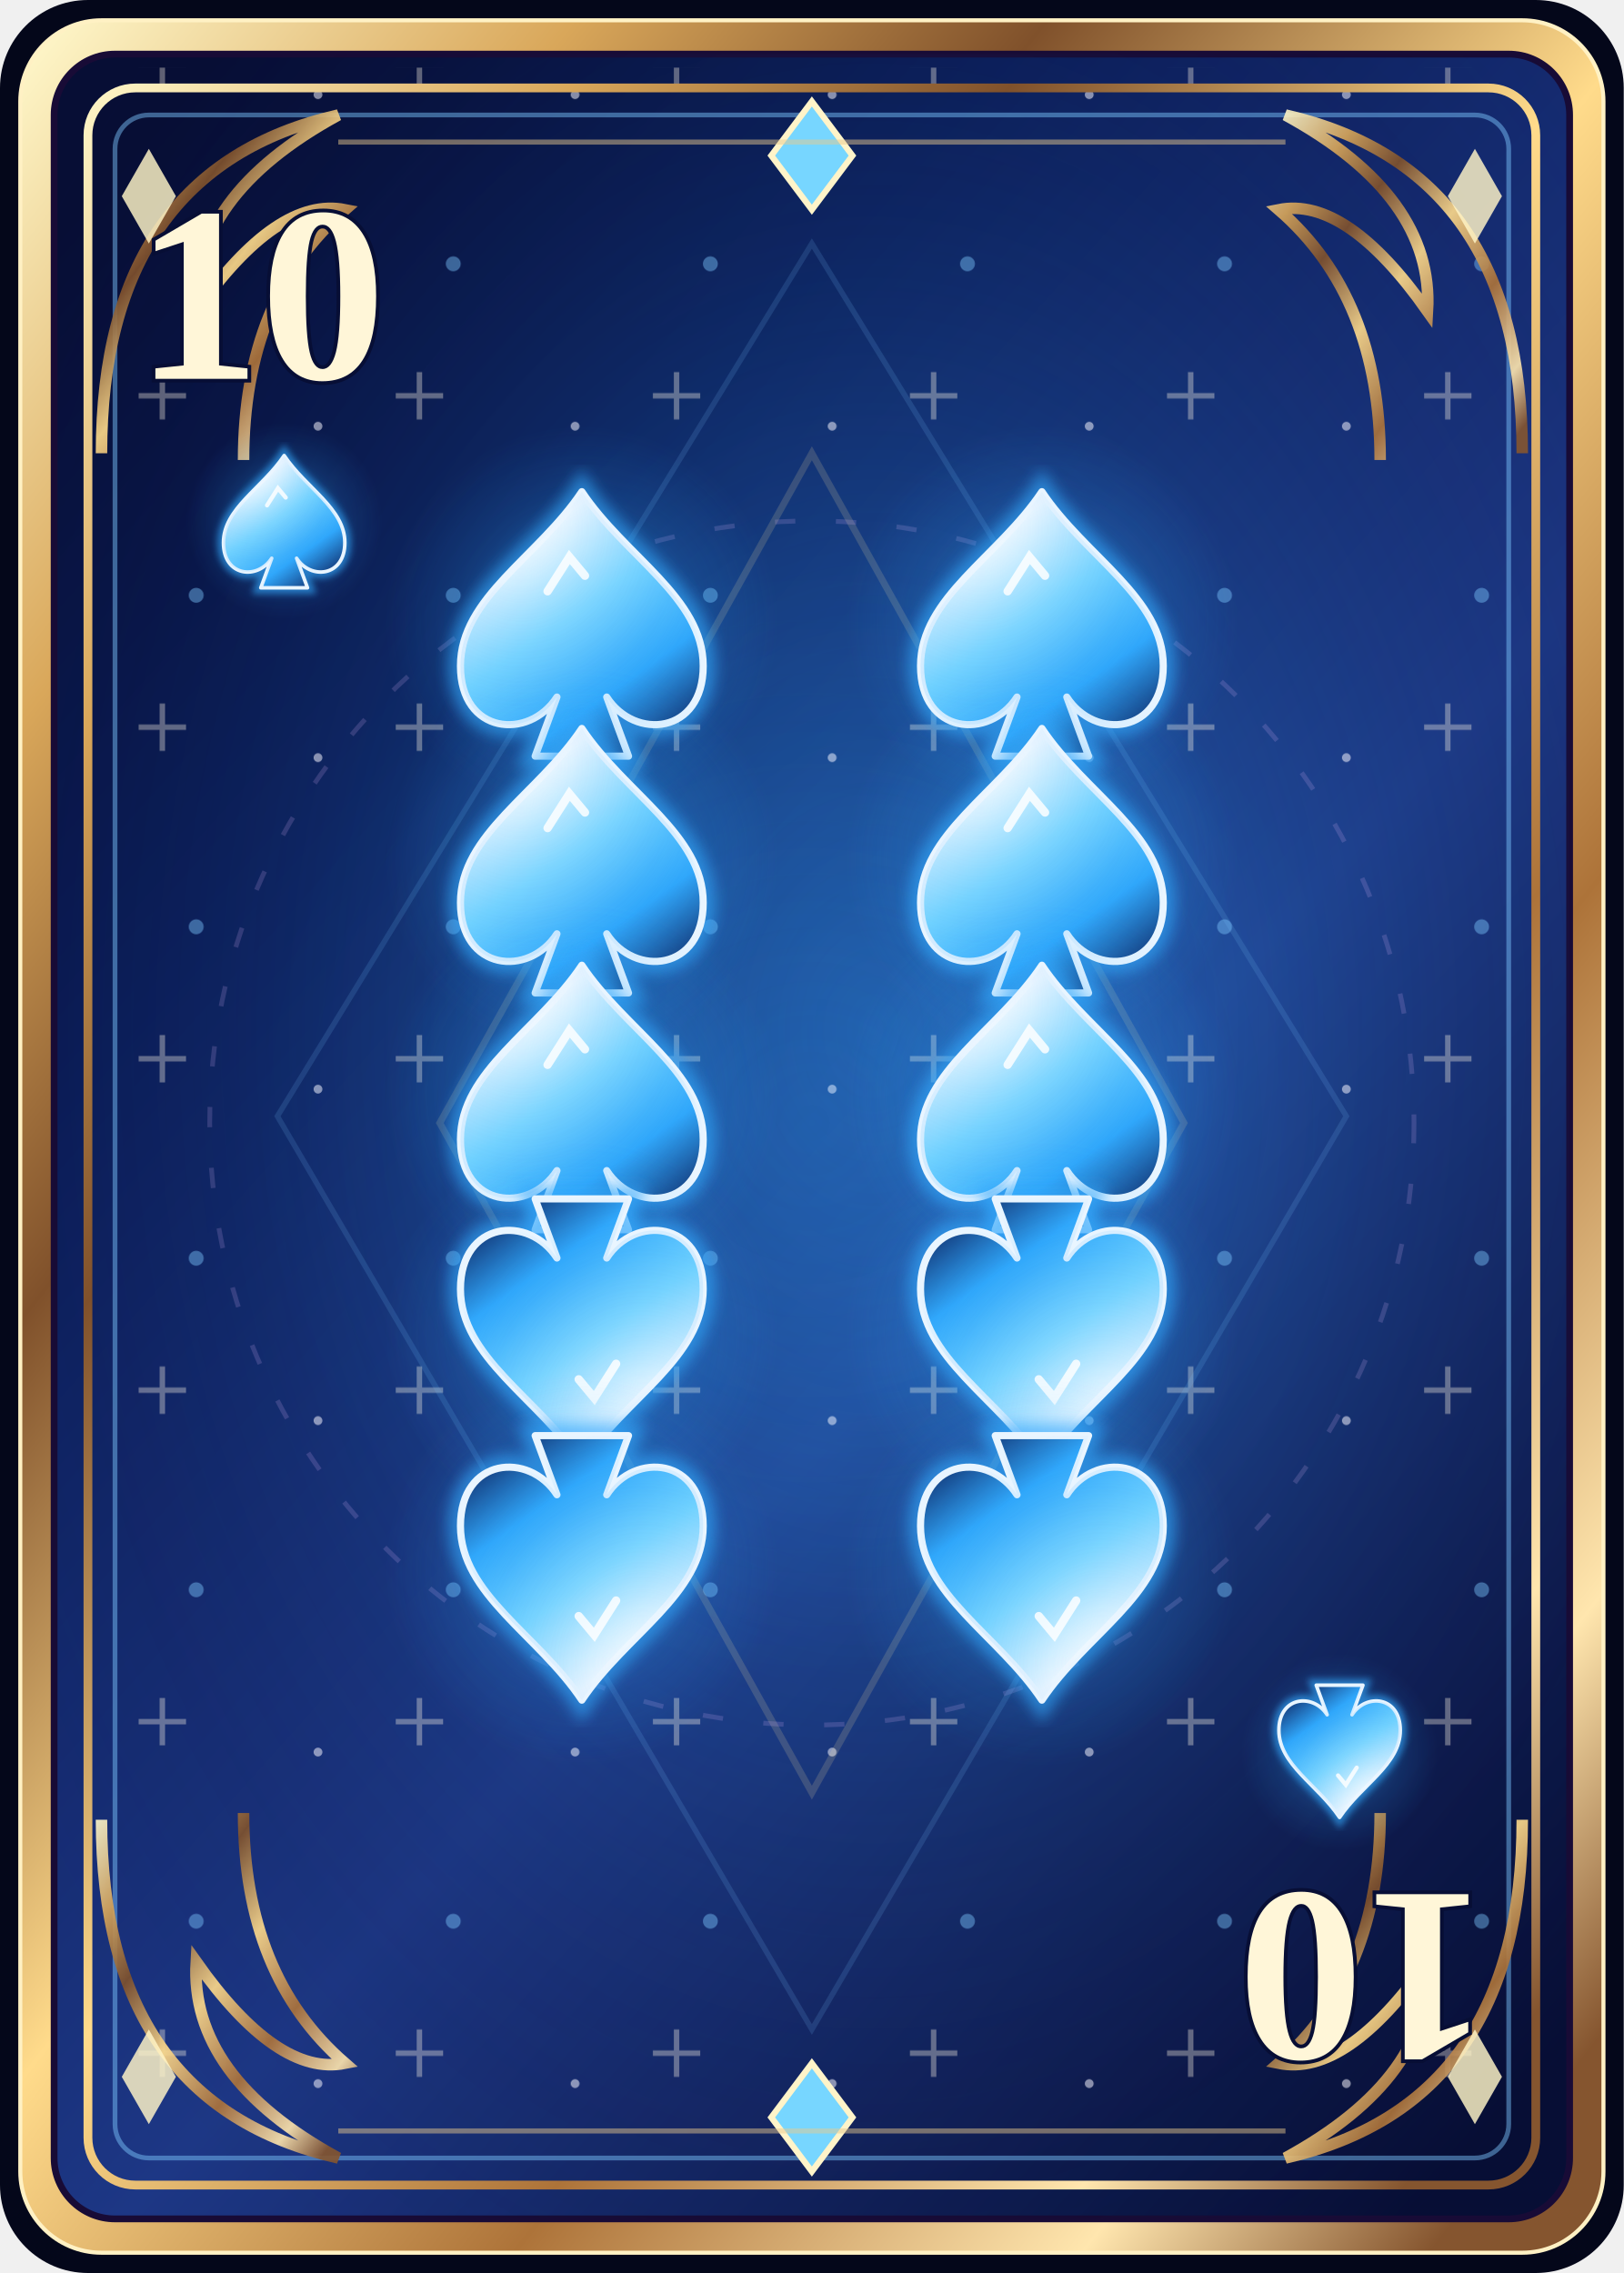
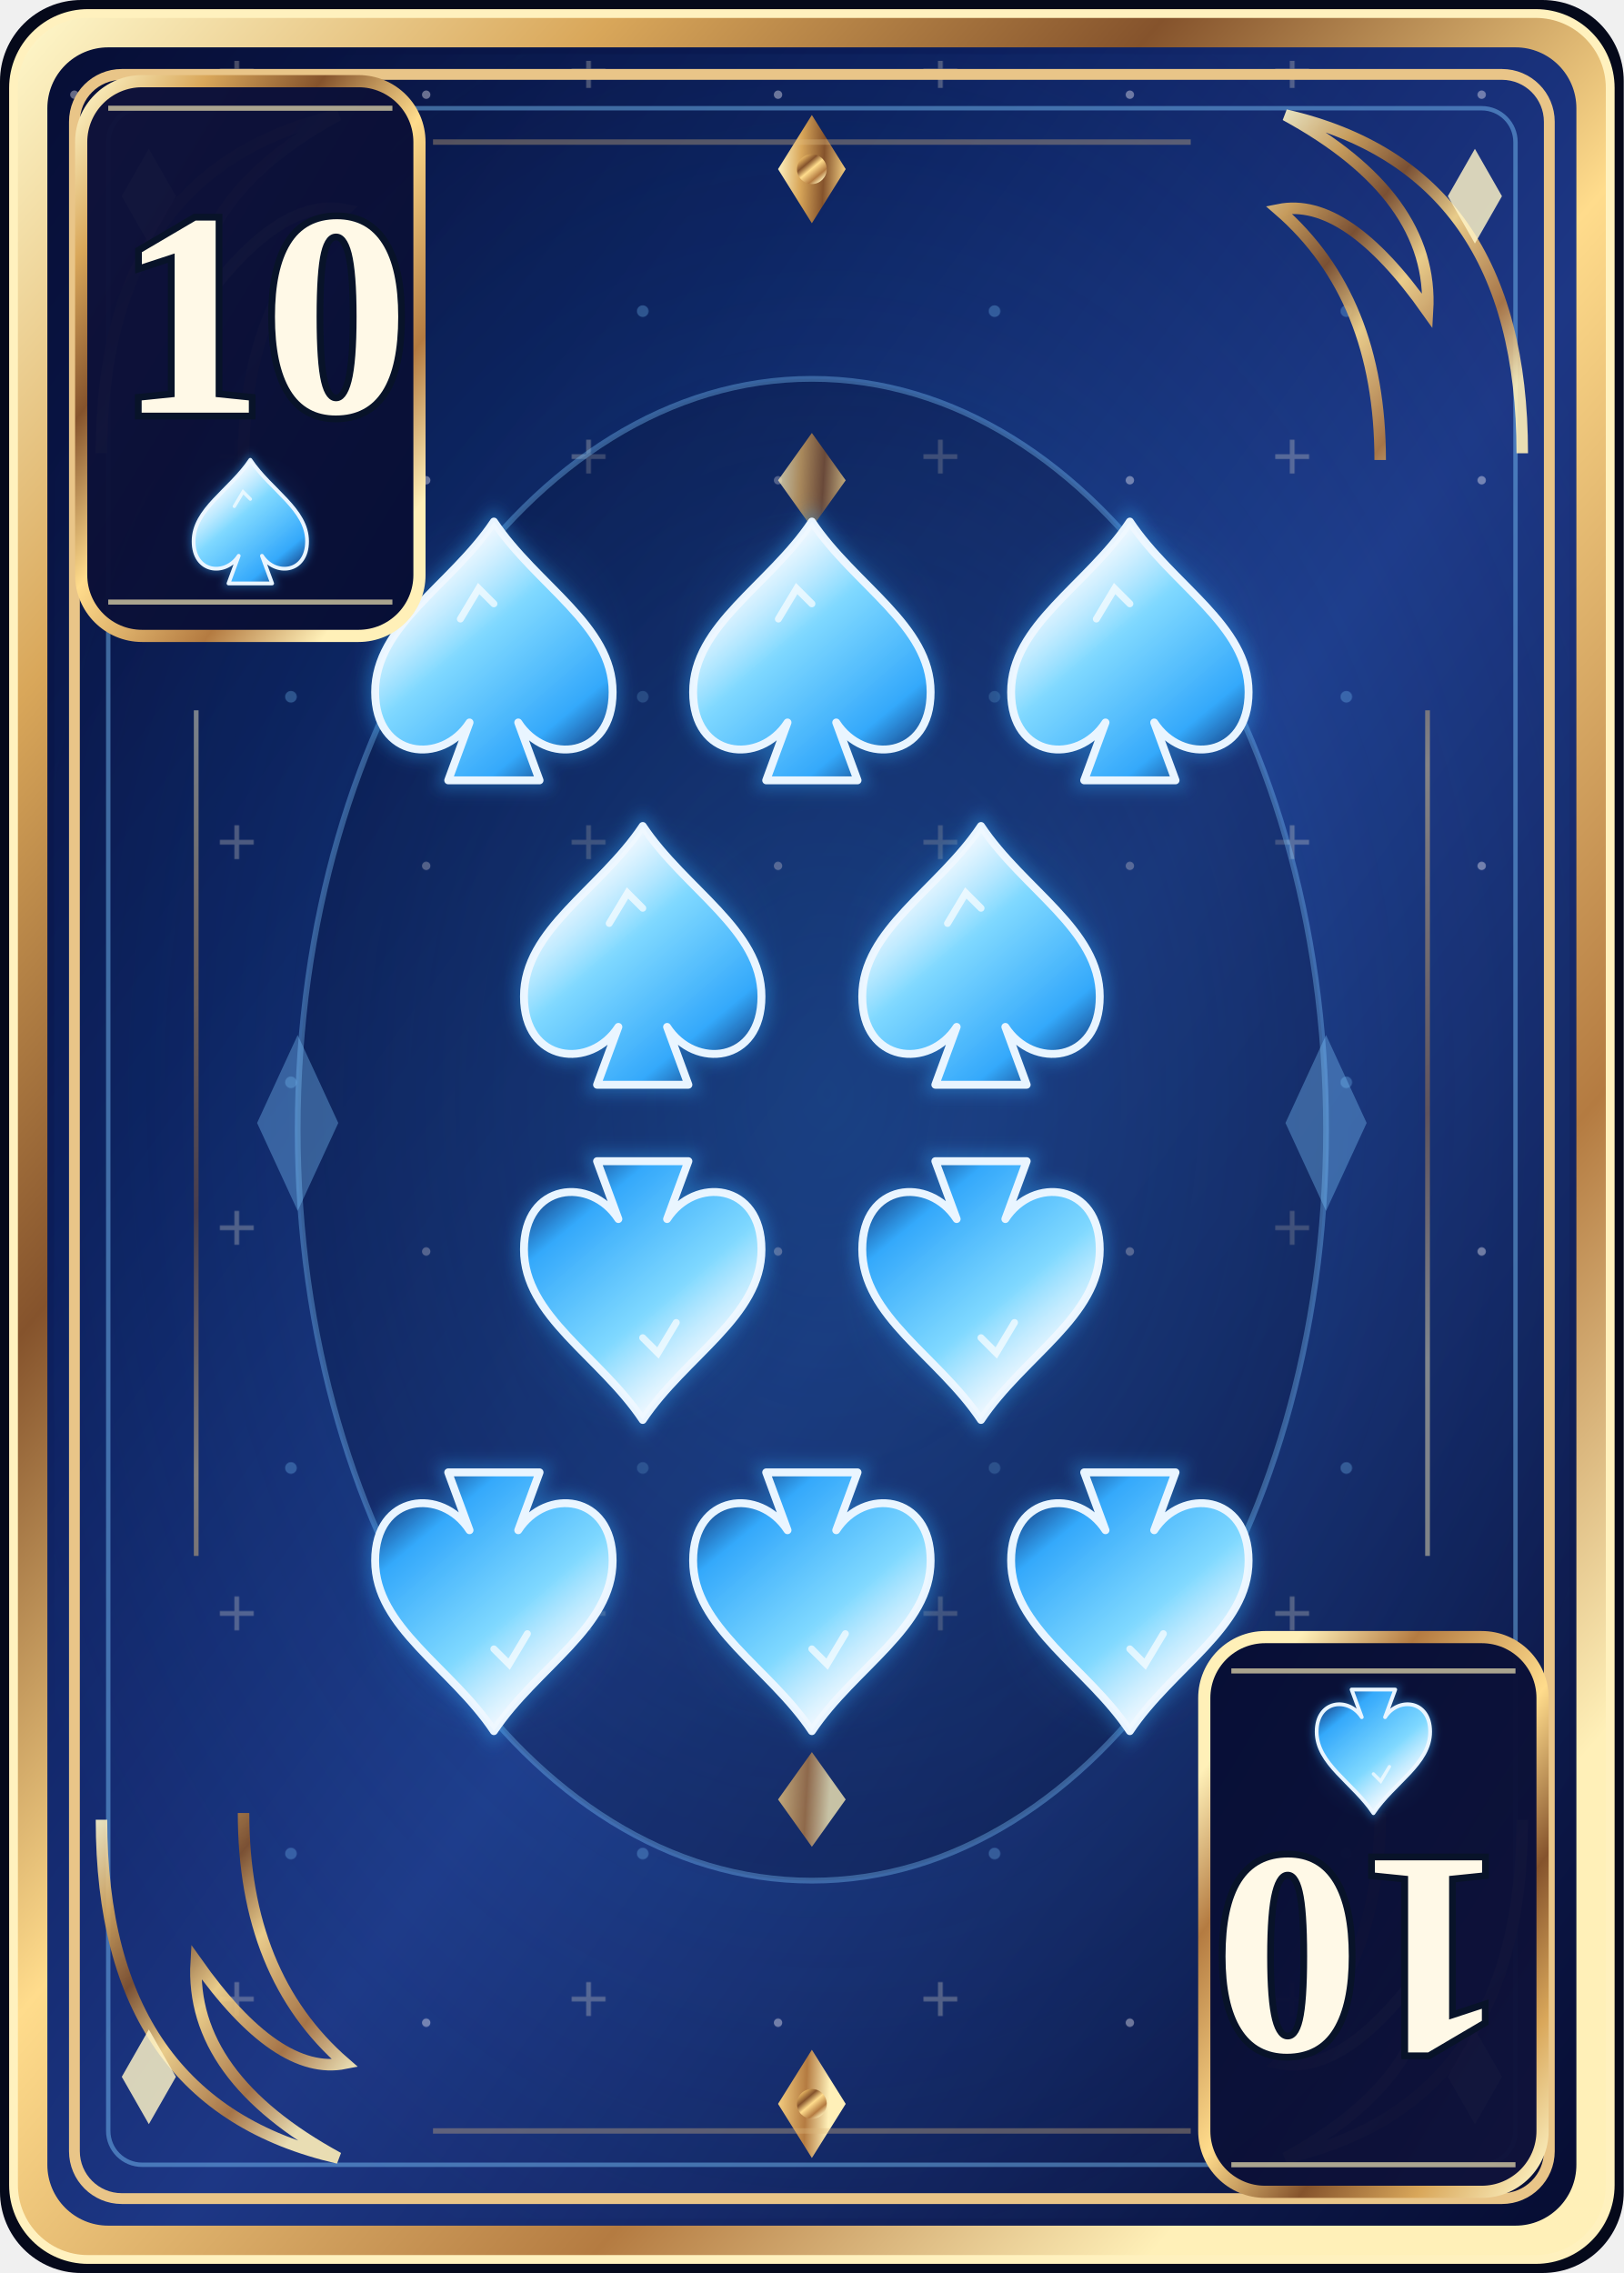
- <svg xmlns="http://www.w3.org/2000/svg" viewBox="0 0 240 336" width="240" height="336" role="img" aria-label="10 of Spades — Mystic Royale Cinematic" data-theme="mystic-royale-cinematic" data-rank="10" data-suit="S" data-card="S-10">
+ <svg xmlns="http://www.w3.org/2000/svg" viewBox="0 0 240 336" width="240" height="336" role="img" aria-label="10 of Spades — Mystic Royale V3" data-theme="mystic-royale-v3" data-rank="10" data-suit="S" data-card="S-10">
  <defs>
-     <linearGradient id="velvet" x1=".1" y1="0" x2=".9" y2="1">
-       <stop stop-color="#070e35" />
-       <stop offset=".25" stop-color="#0b1d59" />
-       <stop offset=".59" stop-color="#1d3785" />
-       <stop offset="1" stop-color="#070e35" />
+     <linearGradient id="velvet" x1="0%" y1="0%" x2="96%" y2="100%">
+       <stop offset="0%" stop-color="#070e35" />
+       <stop offset="28%" stop-color="#0b1d59" />
+       <stop offset="56%" stop-color="#1d3785" />
+       <stop offset="100%" stop-color="#070e35" />
    </linearGradient>
-     <radialGradient id="aura" cx=".54" cy=".45" r=".68">
-       <stop stop-color="#30a7fb" stop-opacity=".37" />
-       <stop offset=".33" stop-color="#30a7fb" stop-opacity=".19" />
-       <stop offset=".8" stop-color="#070e35" stop-opacity=".06" />
-       <stop offset="1" stop-color="#070e35" stop-opacity="0" />
+     <radialGradient id="aura" cx="51%" cy="48%" r="59%">
+       <stop offset="0%" stop-color="#30a7fb" stop-opacity=".27" />
+       <stop offset="60%" stop-color="#30a7fb" stop-opacity=".08" />
+       <stop offset="100%" stop-color="#30a7fb" stop-opacity="0" />
    </radialGradient>
-     <linearGradient id="gold" x1="0" y1="0" x2=".9" y2="1">
-       <stop stop-color="#fff8cb" />
-       <stop offset=".17" stop-color="#d9a75a" />
-       <stop offset=".32" stop-color="#80512b" />
-       <stop offset=".51" stop-color="#ffdb8b" />
-       <stop offset=".71" stop-color="#ad7339" />
-       <stop offset=".89" stop-color="#ffe6ae" />
-       <stop offset="1" stop-color="#85552f" />
+     <linearGradient id="gold" x1="0%" y1="0%" x2="84%" y2="100%">
+       <stop offset="0%" stop-color="#fff8cb" />
+       <stop offset="18%" stop-color="#d9a75a" />
+       <stop offset="35%" stop-color="#85532c" />
+       <stop offset="53%" stop-color="#ffdc8c" />
+       <stop offset="77%" stop-color="#b47b41" />
+       <stop offset="94%" stop-color="#fff0b8" />
    </linearGradient>
-     <linearGradient id="gem" x1=".21" y1="0" x2=".86" y2="1">
-       <stop stop-color="#fff" stop-opacity=".99" />
-       <stop offset=".16" stop-color="#e9f5ff" />
-       <stop offset=".44" stop-color="#77d6ff" />
-       <stop offset=".72" stop-color="#30a7fb" />
-       <stop offset="1" stop-color="#0b1d59" />
+     <linearGradient id="gem" x1="17%" y1="3%" x2="91%" y2="100%">
+       <stop offset="0%" stop-color="#fffdf8" />
+       <stop offset="15%" stop-color="#e9f5ff" />
+       <stop offset="40%" stop-color="#77d6ff" />
+       <stop offset="78%" stop-color="#30a7fb" />
+       <stop offset="100%" stop-color="#0b1d59" />
    </linearGradient>
-     <radialGradient id="gemshine" cx=".25" cy=".14" r=".92">
-       <stop stop-color="#ffffff" stop-opacity=".91" />
-       <stop offset=".21" stop-color="#e9f5ff" stop-opacity=".46" />
-       <stop offset=".72" stop-color="#30a7fb" stop-opacity=".23" />
-       <stop offset="1" stop-color="#30a7fb" stop-opacity="0" />
+     <linearGradient id="gemshine" x1="20%" y1="3%" x2="91%" y2="92%">
+       <stop offset="0%" stop-color="#ffffff" stop-opacity=".91" />
+       <stop offset="43%" stop-color="#ffffff" stop-opacity=".16" />
+       <stop offset="100%" stop-color="#ffffff" stop-opacity="0" />
+     </linearGradient>
+     <radialGradient id="halo">
+       <stop offset="0%" stop-color="#30a7fb" stop-opacity=".64" />
+       <stop offset="54%" stop-color="#30a7fb" stop-opacity=".14" />
+       <stop offset="100%" stop-color="#30a7fb" stop-opacity="0" />
    </radialGradient>
-     <radialGradient id="halo" cx=".5" cy=".5" r=".5">
-       <stop stop-color="#30a7fb" stop-opacity=".75" />
-       <stop offset=".65" stop-color="#30a7fb" stop-opacity=".21" />
-       <stop offset="1" stop-color="#30a7fb" stop-opacity="0" />
-     </radialGradient>
-     <filter id="blur">
-       <feGaussianBlur stdDeviation="5" />
+     <linearGradient id="portraitFade" x1="0%" y1="0%" x2="0%" y2="100%">
+       <stop offset="0%" stop-color="#070e35" stop-opacity=".03" />
+       <stop offset="69%" stop-color="#070e35" stop-opacity=".05" />
+       <stop offset="100%" stop-color="#070e35" stop-opacity=".89" />
+     </linearGradient>
+     <linearGradient id="indexBg" x1="0%" y1="0%" x2="100%" y2="100%">
+       <stop offset="0%" stop-color="#10133b" stop-opacity=".98" />
+       <stop offset="100%" stop-color="#070e35" stop-opacity=".98" />
+     </linearGradient>
+     <filter id="soft" x="-50%" y="-50%" width="200%" height="200%">
+       <feGaussianBlur stdDeviation="2.6" />
    </filter>
-     <filter id="soft">
-       <feGaussianBlur stdDeviation="2.2" />
-     </filter>
-     <pattern id="stars" width="38" height="49" patternUnits="userSpaceOnUse">
-       <circle cx="9" cy="14" r=".65" fill="#faf8ff" opacity=".52" />
-       <circle cx="29" cy="39" r="1.1" fill="#7cc6fd" opacity=".44" />
-       <path d="M24 6v7m-3.5-3.5h7" stroke="#fff7e4" stroke-width=".8" opacity=".35" />
+     <pattern id="stars" width="52" height="57" patternUnits="userSpaceOnUse">
+       <circle cx="11" cy="14" r=".62" fill="#fff9ff" opacity=".39" />
+       <circle cx="43" cy="46" r=".86" fill="#7cc6fd" opacity=".3" />
+       <path d="M35 8v5m-2.5-2.5h5" stroke="#fff2d7" stroke-width=".7" opacity=".26" />
    </pattern>
    <path id="suit" d="M0 -42 C-14 -21 -39 -8 -39 14 C-39 36 -17 38 -8 24 L-15 43 H15 L8 24 C17 38 39 36 39 14 C39 -8 14 -21 0 -42Z" />
    <clipPath id="portraitClip">
-       <path d="M53 107Q120 60 187 107V226Q120 267 53 226Z" />
+       <rect x="41" y="76" width="158" height="190" rx="10" />
    </clipPath>
  </defs>
-   <rect width="240" height="336" rx="13" fill="#04071a" />
-   <rect x="3" y="3" width="234" height="330" rx="12" fill="url(#gold)" stroke="#fff1c4" stroke-width=".6" />
-   <rect x="8" y="8" width="224" height="320" rx="9" fill="url(#velvet)" stroke="#180b36" stroke-width="1" />
-   <rect x="8" y="8" width="224" height="320" rx="9" fill="url(#aura)" />
-   <rect x="10" y="10" width="220" height="316" rx="7" fill="url(#stars)" />
-   <rect x="13" y="13" width="214" height="310" rx="7" fill="none" stroke="url(#gold)" stroke-width="1.3" />
-   <rect x="17" y="17" width="206" height="302" rx="5" fill="none" stroke="#7cc6fd" stroke-opacity=".47" stroke-width=".7" />
-   <path d="M120 36L199 165L120 300L41 165Z" fill="none" stroke="#7cc6fd" stroke-opacity=".15" stroke-width=".8" />
-   <path d="M120 67L175 166L120 265L65 166Z" fill="none" stroke="#f4d99e" stroke-opacity=".17" stroke-width="1" />
+   <rect width="240" height="336" rx="12" fill="#05091a" />
+   <rect x="2" y="2" width="236" height="332" rx="11" fill="url(#gold)" stroke="#fff1be" stroke-width="1.3" />
+   <rect x="7" y="7" width="226" height="322" rx="9" fill="url(#velvet)" />
+   <rect x="8" y="8" width="224" height="320" rx="8" fill="url(#aura)" />
+   <rect x="9" y="9" width="222" height="318" rx="8" fill="url(#stars)" />
+   <rect x="11" y="11" width="218" height="314" rx="7" fill="none" stroke="#e9c588" stroke-width="1.6" />
+   <rect x="16" y="16" width="208" height="304" rx="5" fill="none" stroke="#7cc6fd" stroke-opacity=".46" stroke-width=".65" />
+   <path d="M29 105L29 230M211 105L211 230" stroke="url(#gold)" stroke-width=".7" opacity=".46" />
  <g stroke="url(#gold)" stroke-width="1.7" fill="none" opacity=".9">
    <path d="M15 67Q15 25 50 17Q28 29 29 46Q41 29 51 31Q36 44 36 68" />
    <path d="M225 67Q225 25 190 17Q212 29 211 46Q199 29 189 31Q204 44 204 68" />
    <path d="M15 269Q15 311 50 319Q28 307 29 290Q41 307 51 305Q36 292 36 268" />
    <path d="M225 269Q225 311 190 319Q212 307 211 290Q199 307 189 305Q204 292 204 268" />
  </g>
  <g fill="#fff4c7" opacity=".83">
    <path d="M22 22l4 7-4 7-4-7Z M218 22l4 7-4 7-4-7Z M22 314l4-7-4-7-4 7Z M218 314l4-7-4-7-4 7Z" />
  </g>
-   <path d="M120 15l6 8-6 8-6-8Z M120 321l6-8-6-8-6 8Z" fill="#77d6ff" stroke="#fff4c9" stroke-width=".9" />
-   <path d="M50 21h140M50 315h140" stroke="#e9c88b" stroke-width=".75" opacity=".48" />
-   <circle cx="120" cy="166" r="83" fill="url(#halo)" opacity=".15" />
-   <circle cx="120" cy="166" r="89" fill="none" stroke="#e9b5fd" stroke-width=".7" opacity=".17" stroke-dasharray="3 6" />
-   <g transform="translate(86 92) rotate(0) scale(0.46)" class="royal-pip">
-     <circle r="63" fill="url(#halo)" opacity=".6" />
-     <use href="#suit" fill="#30a7fb" opacity=".62" filter="url(#soft)" stroke="#30a7fb" stroke-width="8" />
-     <use href="#suit" fill="url(#gem)" stroke="#e9f5ff" stroke-width="2.3" stroke-linejoin="round" />
-     <use href="#suit" fill="url(#gemshine)" opacity=".56" />
-     <path d="M-11 -10L-4 -21 L1 -15" fill="none" stroke="#fff" stroke-width="2.7" opacity=".83" stroke-linecap="round" />
+   <g fill="url(#gold)">
+     <path d="M120 17l5 8-5 8-5-8Z M120 319l5-8-5-8-5 8Z" />
+     <circle cx="120" cy="25" r="2.2" />
+     <circle cx="120" cy="311" r="2.2" />
  </g>
-   <g transform="translate(154 92) rotate(0) scale(0.46)" class="royal-pip">
-     <circle r="63" fill="url(#halo)" opacity=".6" />
-     <use href="#suit" fill="#30a7fb" opacity=".62" filter="url(#soft)" stroke="#30a7fb" stroke-width="8" />
-     <use href="#suit" fill="url(#gem)" stroke="#e9f5ff" stroke-width="2.3" stroke-linejoin="round" />
-     <use href="#suit" fill="url(#gemshine)" opacity=".56" />
-     <path d="M-11 -10L-4 -21 L1 -15" fill="none" stroke="#fff" stroke-width="2.7" opacity=".83" stroke-linecap="round" />
+   <path d="M64 21h112M64 315h112" stroke="#dfb97e" stroke-width=".8" opacity=".35" />
+   <ellipse cx="120" cy="167" rx="76" ry="111" fill="#070e35" opacity=".27" />
+   <ellipse cx="120" cy="167" rx="76" ry="111" fill="none" stroke="#7cc6fd" stroke-width=".85" opacity=".36" />
+   <path d="M120 64l5 7-5 7-5-7ZM120 259l5 7-5 7-5-7Z" fill="url(#gold)" opacity=".76" />
+   <path d="M44 153l6 13-6 13-6-13ZM196 153l6 13-6 13-6-13Z" fill="#7cc6fd" opacity=".36" />
+   <g class="royal-pip" transform="translate(73 96) rotate(0) scale(0.45)">
+     <circle r="47" fill="url(#halo)" opacity=".40" />
+     <use href="#suit" fill="#30a7fb" stroke="#30a7fb" stroke-width="6" filter="url(#soft)" opacity=".35" />
+     <use href="#suit" fill="url(#gem)" stroke="#e9f5ff" stroke-width="2.6" stroke-linejoin="round" />
+     <use href="#suit" fill="url(#gemshine)" opacity=".41" />
+     <path d="M-11 -10L-5 -20L0 -15" fill="none" stroke="#ffffff" stroke-width="2.3" opacity=".68" stroke-linecap="round" />
  </g>
-   <g transform="translate(86 127) rotate(0) scale(0.46)" class="royal-pip">
-     <circle r="63" fill="url(#halo)" opacity=".6" />
-     <use href="#suit" fill="#30a7fb" opacity=".62" filter="url(#soft)" stroke="#30a7fb" stroke-width="8" />
-     <use href="#suit" fill="url(#gem)" stroke="#e9f5ff" stroke-width="2.3" stroke-linejoin="round" />
-     <use href="#suit" fill="url(#gemshine)" opacity=".56" />
-     <path d="M-11 -10L-4 -21 L1 -15" fill="none" stroke="#fff" stroke-width="2.7" opacity=".83" stroke-linecap="round" />
+   <g class="royal-pip" transform="translate(120 96) rotate(0) scale(0.45)">
+     <circle r="47" fill="url(#halo)" opacity=".40" />
+     <use href="#suit" fill="#30a7fb" stroke="#30a7fb" stroke-width="6" filter="url(#soft)" opacity=".35" />
+     <use href="#suit" fill="url(#gem)" stroke="#e9f5ff" stroke-width="2.6" stroke-linejoin="round" />
+     <use href="#suit" fill="url(#gemshine)" opacity=".41" />
+     <path d="M-11 -10L-5 -20L0 -15" fill="none" stroke="#ffffff" stroke-width="2.3" opacity=".68" stroke-linecap="round" />
  </g>
-   <g transform="translate(154 127) rotate(0) scale(0.46)" class="royal-pip">
-     <circle r="63" fill="url(#halo)" opacity=".6" />
-     <use href="#suit" fill="#30a7fb" opacity=".62" filter="url(#soft)" stroke="#30a7fb" stroke-width="8" />
-     <use href="#suit" fill="url(#gem)" stroke="#e9f5ff" stroke-width="2.3" stroke-linejoin="round" />
-     <use href="#suit" fill="url(#gemshine)" opacity=".56" />
-     <path d="M-11 -10L-4 -21 L1 -15" fill="none" stroke="#fff" stroke-width="2.7" opacity=".83" stroke-linecap="round" />
+   <g class="royal-pip" transform="translate(167 96) rotate(0) scale(0.45)">
+     <circle r="47" fill="url(#halo)" opacity=".40" />
+     <use href="#suit" fill="#30a7fb" stroke="#30a7fb" stroke-width="6" filter="url(#soft)" opacity=".35" />
+     <use href="#suit" fill="url(#gem)" stroke="#e9f5ff" stroke-width="2.6" stroke-linejoin="round" />
+     <use href="#suit" fill="url(#gemshine)" opacity=".41" />
+     <path d="M-11 -10L-5 -20L0 -15" fill="none" stroke="#ffffff" stroke-width="2.3" opacity=".68" stroke-linecap="round" />
  </g>
-   <g transform="translate(86 162) rotate(0) scale(0.46)" class="royal-pip">
-     <circle r="63" fill="url(#halo)" opacity=".6" />
-     <use href="#suit" fill="#30a7fb" opacity=".62" filter="url(#soft)" stroke="#30a7fb" stroke-width="8" />
-     <use href="#suit" fill="url(#gem)" stroke="#e9f5ff" stroke-width="2.3" stroke-linejoin="round" />
-     <use href="#suit" fill="url(#gemshine)" opacity=".56" />
-     <path d="M-11 -10L-4 -21 L1 -15" fill="none" stroke="#fff" stroke-width="2.7" opacity=".83" stroke-linecap="round" />
+   <g class="royal-pip" transform="translate(95 141) rotate(0) scale(0.45)">
+     <circle r="47" fill="url(#halo)" opacity=".40" />
+     <use href="#suit" fill="#30a7fb" stroke="#30a7fb" stroke-width="6" filter="url(#soft)" opacity=".35" />
+     <use href="#suit" fill="url(#gem)" stroke="#e9f5ff" stroke-width="2.6" stroke-linejoin="round" />
+     <use href="#suit" fill="url(#gemshine)" opacity=".41" />
+     <path d="M-11 -10L-5 -20L0 -15" fill="none" stroke="#ffffff" stroke-width="2.3" opacity=".68" stroke-linecap="round" />
  </g>
-   <g transform="translate(154 162) rotate(0) scale(0.46)" class="royal-pip">
-     <circle r="63" fill="url(#halo)" opacity=".6" />
-     <use href="#suit" fill="#30a7fb" opacity=".62" filter="url(#soft)" stroke="#30a7fb" stroke-width="8" />
-     <use href="#suit" fill="url(#gem)" stroke="#e9f5ff" stroke-width="2.3" stroke-linejoin="round" />
-     <use href="#suit" fill="url(#gemshine)" opacity=".56" />
-     <path d="M-11 -10L-4 -21 L1 -15" fill="none" stroke="#fff" stroke-width="2.7" opacity=".83" stroke-linecap="round" />
+   <g class="royal-pip" transform="translate(145 141) rotate(0) scale(0.45)">
+     <circle r="47" fill="url(#halo)" opacity=".40" />
+     <use href="#suit" fill="#30a7fb" stroke="#30a7fb" stroke-width="6" filter="url(#soft)" opacity=".35" />
+     <use href="#suit" fill="url(#gem)" stroke="#e9f5ff" stroke-width="2.6" stroke-linejoin="round" />
+     <use href="#suit" fill="url(#gemshine)" opacity=".41" />
+     <path d="M-11 -10L-5 -20L0 -15" fill="none" stroke="#ffffff" stroke-width="2.3" opacity=".68" stroke-linecap="round" />
  </g>
-   <g transform="translate(86 197) rotate(180) scale(0.46)" class="royal-pip">
-     <circle r="63" fill="url(#halo)" opacity=".6" />
-     <use href="#suit" fill="#30a7fb" opacity=".62" filter="url(#soft)" stroke="#30a7fb" stroke-width="8" />
-     <use href="#suit" fill="url(#gem)" stroke="#e9f5ff" stroke-width="2.3" stroke-linejoin="round" />
-     <use href="#suit" fill="url(#gemshine)" opacity=".56" />
-     <path d="M-11 -10L-4 -21 L1 -15" fill="none" stroke="#fff" stroke-width="2.7" opacity=".83" stroke-linecap="round" />
+   <g class="royal-pip" transform="translate(95 191) rotate(180) scale(0.45)">
+     <circle r="47" fill="url(#halo)" opacity=".40" />
+     <use href="#suit" fill="#30a7fb" stroke="#30a7fb" stroke-width="6" filter="url(#soft)" opacity=".35" />
+     <use href="#suit" fill="url(#gem)" stroke="#e9f5ff" stroke-width="2.6" stroke-linejoin="round" />
+     <use href="#suit" fill="url(#gemshine)" opacity=".41" />
+     <path d="M-11 -10L-5 -20L0 -15" fill="none" stroke="#ffffff" stroke-width="2.3" opacity=".68" stroke-linecap="round" />
  </g>
-   <g transform="translate(154 197) rotate(180) scale(0.46)" class="royal-pip">
-     <circle r="63" fill="url(#halo)" opacity=".6" />
-     <use href="#suit" fill="#30a7fb" opacity=".62" filter="url(#soft)" stroke="#30a7fb" stroke-width="8" />
-     <use href="#suit" fill="url(#gem)" stroke="#e9f5ff" stroke-width="2.3" stroke-linejoin="round" />
-     <use href="#suit" fill="url(#gemshine)" opacity=".56" />
-     <path d="M-11 -10L-4 -21 L1 -15" fill="none" stroke="#fff" stroke-width="2.7" opacity=".83" stroke-linecap="round" />
+   <g class="royal-pip" transform="translate(145 191) rotate(180) scale(0.45)">
+     <circle r="47" fill="url(#halo)" opacity=".40" />
+     <use href="#suit" fill="#30a7fb" stroke="#30a7fb" stroke-width="6" filter="url(#soft)" opacity=".35" />
+     <use href="#suit" fill="url(#gem)" stroke="#e9f5ff" stroke-width="2.6" stroke-linejoin="round" />
+     <use href="#suit" fill="url(#gemshine)" opacity=".41" />
+     <path d="M-11 -10L-5 -20L0 -15" fill="none" stroke="#ffffff" stroke-width="2.3" opacity=".68" stroke-linecap="round" />
  </g>
-   <g transform="translate(86 232) rotate(180) scale(0.46)" class="royal-pip">
-     <circle r="63" fill="url(#halo)" opacity=".6" />
-     <use href="#suit" fill="#30a7fb" opacity=".62" filter="url(#soft)" stroke="#30a7fb" stroke-width="8" />
-     <use href="#suit" fill="url(#gem)" stroke="#e9f5ff" stroke-width="2.3" stroke-linejoin="round" />
-     <use href="#suit" fill="url(#gemshine)" opacity=".56" />
-     <path d="M-11 -10L-4 -21 L1 -15" fill="none" stroke="#fff" stroke-width="2.7" opacity=".83" stroke-linecap="round" />
+   <g class="royal-pip" transform="translate(73 237) rotate(180) scale(0.45)">
+     <circle r="47" fill="url(#halo)" opacity=".40" />
+     <use href="#suit" fill="#30a7fb" stroke="#30a7fb" stroke-width="6" filter="url(#soft)" opacity=".35" />
+     <use href="#suit" fill="url(#gem)" stroke="#e9f5ff" stroke-width="2.6" stroke-linejoin="round" />
+     <use href="#suit" fill="url(#gemshine)" opacity=".41" />
+     <path d="M-11 -10L-5 -20L0 -15" fill="none" stroke="#ffffff" stroke-width="2.3" opacity=".68" stroke-linecap="round" />
  </g>
-   <g transform="translate(154 232) rotate(180) scale(0.46)" class="royal-pip">
-     <circle r="63" fill="url(#halo)" opacity=".6" />
-     <use href="#suit" fill="#30a7fb" opacity=".62" filter="url(#soft)" stroke="#30a7fb" stroke-width="8" />
-     <use href="#suit" fill="url(#gem)" stroke="#e9f5ff" stroke-width="2.3" stroke-linejoin="round" />
-     <use href="#suit" fill="url(#gemshine)" opacity=".56" />
-     <path d="M-11 -10L-4 -21 L1 -15" fill="none" stroke="#fff" stroke-width="2.7" opacity=".83" stroke-linecap="round" />
+   <g class="royal-pip" transform="translate(120 237) rotate(180) scale(0.45)">
+     <circle r="47" fill="url(#halo)" opacity=".40" />
+     <use href="#suit" fill="#30a7fb" stroke="#30a7fb" stroke-width="6" filter="url(#soft)" opacity=".35" />
+     <use href="#suit" fill="url(#gem)" stroke="#e9f5ff" stroke-width="2.6" stroke-linejoin="round" />
+     <use href="#suit" fill="url(#gemshine)" opacity=".41" />
+     <path d="M-11 -10L-5 -20L0 -15" fill="none" stroke="#ffffff" stroke-width="2.3" opacity=".68" stroke-linecap="round" />
  </g>
-   <g>
-     <text x="20" y="56" font-family="Georgia,Times New Roman,serif" font-size="37" font-weight="bold" fill="#fff6d8" stroke="#070e35" stroke-width="1.1" paint-order="stroke">10</text>
-     <g transform="translate(42 77) rotate(0) scale(0.23)" class="royal-pip">
-       <circle r="63" fill="url(#halo)" opacity=".6" />
-       <use href="#suit" fill="#30a7fb" opacity=".62" filter="url(#soft)" stroke="#30a7fb" stroke-width="8" />
-       <use href="#suit" fill="url(#gem)" stroke="#e9f5ff" stroke-width="2.3" stroke-linejoin="round" />
-       <use href="#suit" fill="url(#gemshine)" opacity=".56" />
-       <path d="M-11 -10L-4 -21 L1 -15" fill="none" stroke="#fff" stroke-width="2.7" opacity=".83" stroke-linecap="round" />
+   <g class="royal-pip" transform="translate(167 237) rotate(180) scale(0.45)">
+     <circle r="47" fill="url(#halo)" opacity=".40" />
+     <use href="#suit" fill="#30a7fb" stroke="#30a7fb" stroke-width="6" filter="url(#soft)" opacity=".35" />
+     <use href="#suit" fill="url(#gem)" stroke="#e9f5ff" stroke-width="2.6" stroke-linejoin="round" />
+     <use href="#suit" fill="url(#gemshine)" opacity=".41" />
+     <path d="M-11 -10L-5 -20L0 -15" fill="none" stroke="#ffffff" stroke-width="2.3" opacity=".68" stroke-linecap="round" />
+   </g>
+   <g class="corner-index">
+     <rect x="12" y="12" width="50" height="82" rx="9" fill="url(#indexBg)" stroke="url(#gold)" stroke-width="1.8" />
+     <path d="M16 16h42M16 89h42" stroke="#fff2bd" stroke-width=".75" opacity=".65" />
+     <text x="39" y="61" text-anchor="middle" font-family="Georgia,Times New Roman,serif" font-weight="bold" font-size="43" fill="#fff9e7" stroke="#081329" stroke-width="2" paint-order="stroke">10</text>
+     <g class="royal-pip" transform="translate(37 77) rotate(0) scale(0.215)">
+       <circle r="47" fill="url(#halo)" opacity=".40" />
+       <use href="#suit" fill="#30a7fb" stroke="#30a7fb" stroke-width="6" filter="url(#soft)" opacity=".35" />
+       <use href="#suit" fill="url(#gem)" stroke="#e9f5ff" stroke-width="2.6" stroke-linejoin="round" />
+       <use href="#suit" fill="url(#gemshine)" opacity=".41" />
+       <path d="M-11 -10L-5 -20L0 -15" fill="none" stroke="#ffffff" stroke-width="2.3" opacity=".68" stroke-linecap="round" />
    </g>
  </g>
-   <g transform="translate(240 336) rotate(180)">
-     <text x="20" y="56" font-family="Georgia,Times New Roman,serif" font-size="37" font-weight="bold" fill="#fff6d8" stroke="#070e35" stroke-width="1.1" paint-order="stroke">10</text>
-     <g transform="translate(42 77) rotate(0) scale(0.23)" class="royal-pip">
-       <circle r="63" fill="url(#halo)" opacity=".6" />
-       <use href="#suit" fill="#30a7fb" opacity=".62" filter="url(#soft)" stroke="#30a7fb" stroke-width="8" />
-       <use href="#suit" fill="url(#gem)" stroke="#e9f5ff" stroke-width="2.3" stroke-linejoin="round" />
-       <use href="#suit" fill="url(#gemshine)" opacity=".56" />
-       <path d="M-11 -10L-4 -21 L1 -15" fill="none" stroke="#fff" stroke-width="2.7" opacity=".83" stroke-linecap="round" />
+   <g class="corner-index" transform="translate(240 336) rotate(180)">
+     <rect x="12" y="12" width="50" height="82" rx="9" fill="url(#indexBg)" stroke="url(#gold)" stroke-width="1.8" />
+     <path d="M16 16h42M16 89h42" stroke="#fff2bd" stroke-width=".75" opacity=".65" />
+     <text x="39" y="61" text-anchor="middle" font-family="Georgia,Times New Roman,serif" font-weight="bold" font-size="43" fill="#fff9e7" stroke="#081329" stroke-width="2" paint-order="stroke">10</text>
+     <g class="royal-pip" transform="translate(37 77) rotate(0) scale(0.215)">
+       <circle r="47" fill="url(#halo)" opacity=".40" />
+       <use href="#suit" fill="#30a7fb" stroke="#30a7fb" stroke-width="6" filter="url(#soft)" opacity=".35" />
+       <use href="#suit" fill="url(#gem)" stroke="#e9f5ff" stroke-width="2.6" stroke-linejoin="round" />
+       <use href="#suit" fill="url(#gemshine)" opacity=".41" />
+       <path d="M-11 -10L-5 -20L0 -15" fill="none" stroke="#ffffff" stroke-width="2.3" opacity=".68" stroke-linecap="round" />
    </g>
  </g>
</svg>
